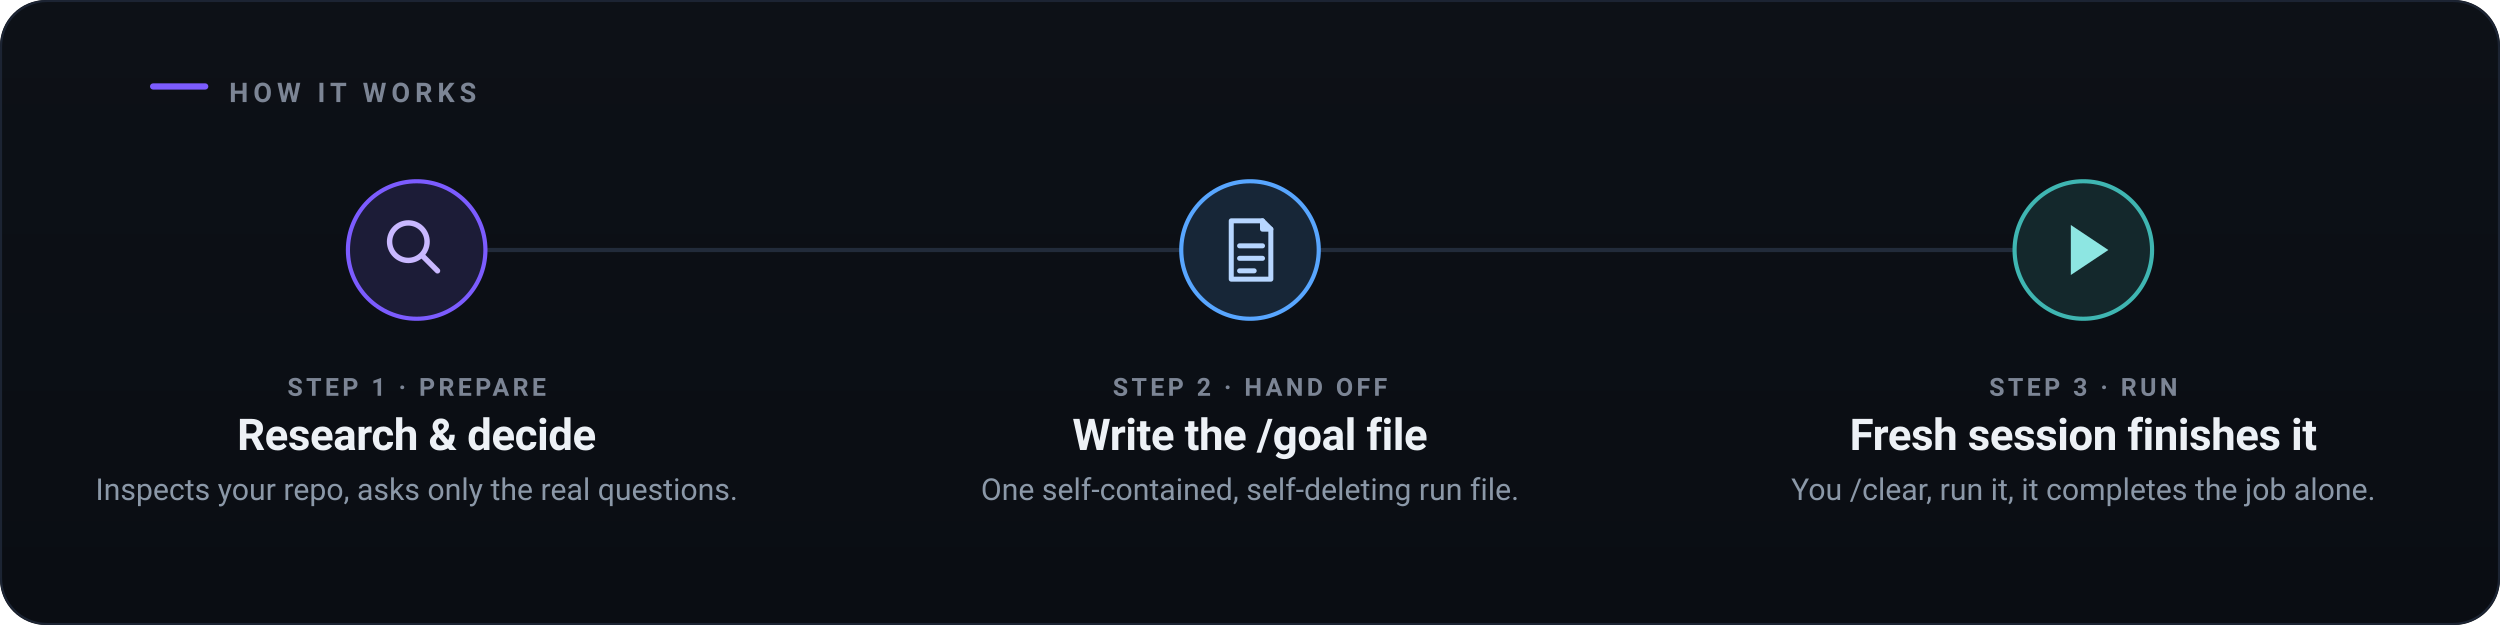
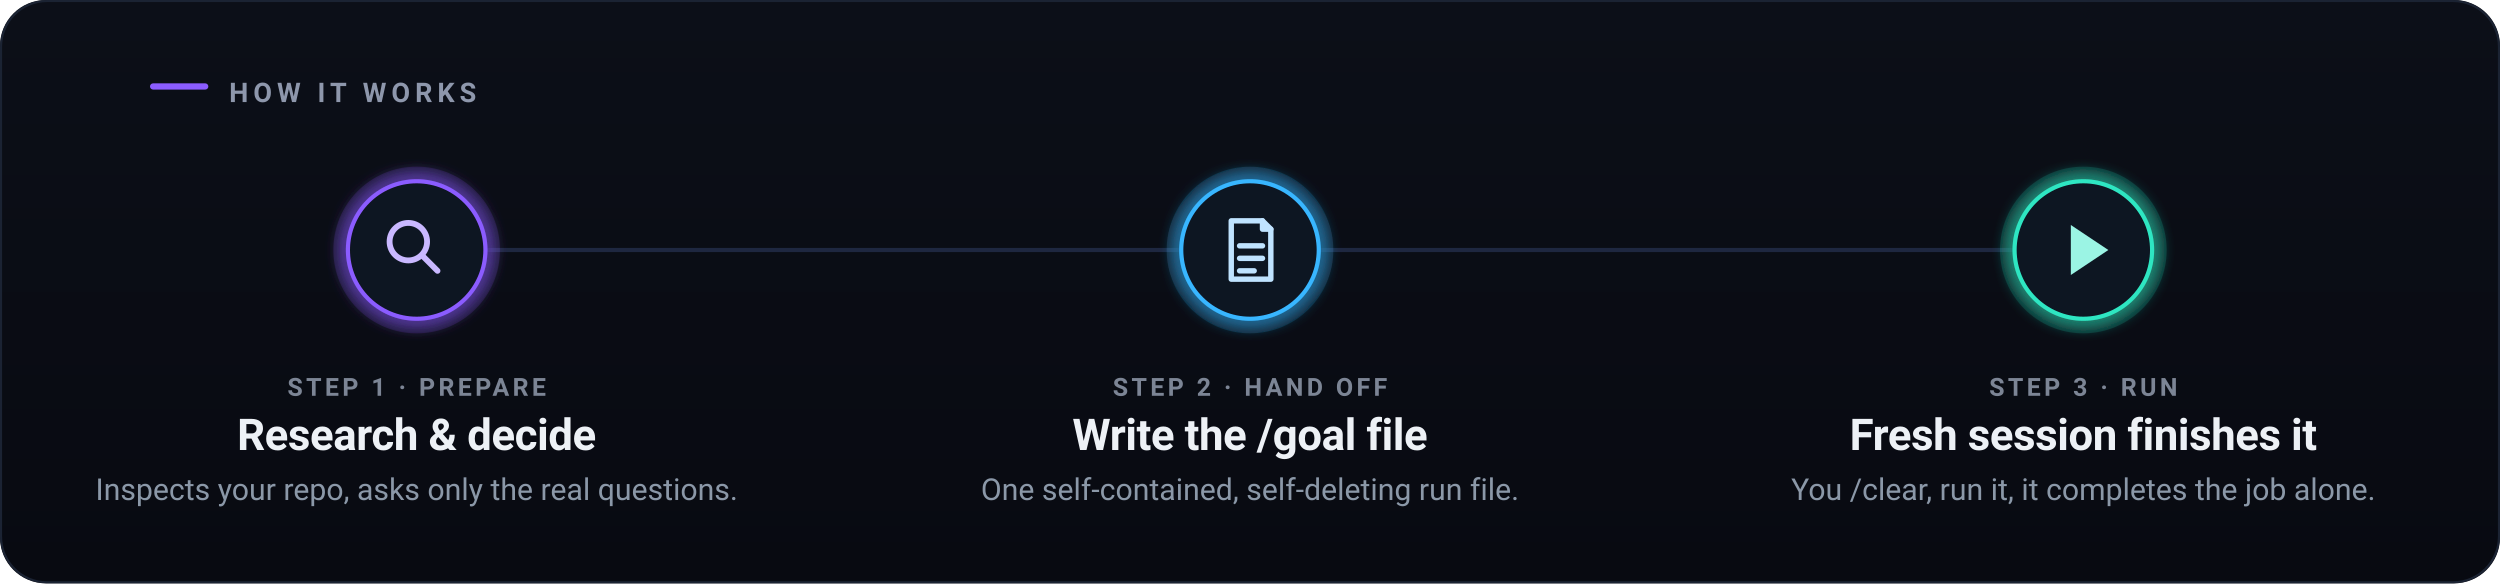
- <svg xmlns="http://www.w3.org/2000/svg" viewBox="0 0 1200 300" width="1200" height="300" role="img" aria-labelledby="wt wd" font-family="-apple-system, BlinkMacSystemFont, 'Segoe UI', Roboto, Helvetica, Arial, sans-serif">
+ <svg xmlns="http://www.w3.org/2000/svg" viewBox="0 0 1200 280" width="1200" height="280" role="img" aria-labelledby="wt wd" font-family="-apple-system, BlinkMacSystemFont, 'Segoe UI', Roboto, Helvetica, Arial, sans-serif">
  <defs>
    <linearGradient id="bg2" x1="0" y1="0" x2="0" y2="1">
-       <stop offset="0" stop-color="#0D1117" />
-       <stop offset="1" stop-color="#0A0D13" />
+       <stop offset="0" stop-color="#0C0F18" />
+       <stop offset="1" stop-color="#080A11" />
    </linearGradient>
    <linearGradient id="flow" x1="0" y1="0" x2="1" y2="0">
-       <stop offset="0" stop-color="#7C5CFF" />
-       <stop offset="0.5" stop-color="#58A6FF" />
-       <stop offset="1" stop-color="#3FB6B2" />
+       <stop offset="0" stop-color="#8B5CFF" />
+       <stop offset="0.5" stop-color="#38B6FF" />
+       <stop offset="1" stop-color="#2FE6C2" />
    </linearGradient>
+     <filter id="g2" x="-80%" y="-80%" width="260%" height="260%">
+       <feGaussianBlur in="SourceGraphic" stdDeviation="4" result="b" />
+       <feMerge>
+         <feMergeNode in="b" />
+         <feMergeNode in="b" />
+         <feMergeNode in="SourceGraphic" />
+       </feMerge>
+     </filter>
    <style>
-       .eyebrow{ fill:#7C8595; font-size:12px; font-weight:700; letter-spacing:1.6px; }
-       .head{ fill:#EDF1F6; font-size:21px; font-weight:700; letter-spacing:-.2px; }
-       .body{ fill:#8B98A8; font-size:14.5px; font-weight:400; }
-       .topbar{ fill:#7C8595; font-size:13px; font-weight:700; letter-spacing:2.4px; }
-       #dash{ animation: flow 3.6s linear infinite; }
-       @keyframes flow{ to { stroke-dashoffset:-220; } }
+       .eyebrow{fill:#7C8595;font-size:12px;font-weight:700;letter-spacing:1.6px}
+       .head{fill:#EDF1F6;font-size:21px;font-weight:700;letter-spacing:-.2px}
+       .body{fill:#8B98A8;font-size:14.5px;font-weight:400}
+       .topbar{fill:#8E97AC;font-size:13px;font-weight:700;letter-spacing:2.4px}
+       #dash{animation:flow 3.2s linear infinite}
+       @keyframes flow{to{stroke-dashoffset:-240}}
+       .pulse{transform-box:view-box}
+       #p1{transform-origin:200px 120px;animation:pl 3s ease-in-out infinite}
+       #p2{transform-origin:600px 120px;animation:pl 3s ease-in-out infinite 1s}
+       #p3{transform-origin:1000px 120px;animation:pl 3s ease-in-out infinite 2s}
+       @keyframes pl{0%,100%{opacity:.45}50%{opacity:.95}}
    </style>
  </defs>
-   <rect width="1200" height="300" rx="22" fill="url(#bg2)" />
-   <rect x="0.5" y="0.5" width="1199" height="299" rx="22" fill="none" stroke="#1C2433" stroke-width="1" />
-   <rect x="72" y="40" width="28" height="3" rx="1.5" fill="#7C5CFF" />
+   <rect width="1200" height="280" rx="22" fill="url(#bg2)" />
+   <rect x="0.5" y="0.5" width="1199" height="279" rx="22" fill="none" stroke="#1B2333" stroke-width="1" />
+   <rect x="72" y="40" width="28" height="3" rx="1.5" fill="#8B5CFF" />
  <text x="110" y="49" class="topbar">HOW IT WORKS</text>
-   <line x1="200" y1="120" x2="1000" y2="120" stroke="#222B3A" stroke-width="2" />
-   <line id="dash" x1="200" y1="120" x2="1000" y2="120" stroke="url(#flow)" stroke-width="2.5" stroke-linecap="round" stroke-dasharray="2 18" />
+   <line x1="200" y1="120" x2="1000" y2="120" stroke="#1E2740" stroke-width="2" />
+   <line id="dash" x1="200" y1="120" x2="1000" y2="120" stroke="url(#flow)" stroke-width="3" stroke-linecap="round" stroke-dasharray="3 22" filter="url(#g2)" />
  <g>
-     <circle cx="200" cy="120" r="33" fill="#0D1117" stroke="#7C5CFF" stroke-width="2" />
-     <circle cx="200" cy="120" r="33" fill="#7C5CFF" opacity="0.14" />
-     <g stroke="#C9B8FF" stroke-width="2.6" fill="none" stroke-linecap="round">
+     <circle id="p1" class="pulse" cx="200" cy="120" r="40" fill="#8B5CFF" opacity="0.16" />
+     <circle cx="200" cy="120" r="33" fill="#0E1320" stroke="#8B5CFF" stroke-width="2" filter="url(#g2)" />
+     <g stroke="#C9B8FF" stroke-width="2.8" fill="none" stroke-linecap="round">
      <circle cx="196" cy="116" r="9" />
      <line x1="203" y1="123" x2="210" y2="130" />
    </g>
    <text x="200" y="190" text-anchor="middle" class="eyebrow">STEP 1 · PREPARE</text>
    <text x="200" y="216" text-anchor="middle" class="head">Research &amp; decide</text>
    <text x="200" y="240" text-anchor="middle" class="body">Inspects your repo, asks only the real questions.</text>
  </g>
  <g>
-     <circle cx="600" cy="120" r="33" fill="#0D1117" stroke="#58A6FF" stroke-width="2" />
-     <circle cx="600" cy="120" r="33" fill="#58A6FF" opacity="0.14" />
-     <g stroke="#B7D6FF" stroke-width="2.4" fill="none" stroke-linecap="round" stroke-linejoin="round">
+     <circle id="p2" class="pulse" cx="600" cy="120" r="40" fill="#38B6FF" opacity="0.16" />
+     <circle cx="600" cy="120" r="33" fill="#0E1320" stroke="#38B6FF" stroke-width="2" filter="url(#g2)" />
+     <g stroke="#BFE3FF" stroke-width="2.6" fill="none" stroke-linecap="round" stroke-linejoin="round">
      <path d="M591 106 H606 L610 110 V134 H591 Z" />
      <path d="M606 106 V110 H610" />
      <line x1="595" y1="118" x2="606" y2="118" />
      <line x1="595" y1="124" x2="606" y2="124" />
      <line x1="595" y1="130" x2="602" y2="130" />
    </g>
    <text x="600" y="190" text-anchor="middle" class="eyebrow">STEP 2 · HAND OFF</text>
    <text x="600" y="216" text-anchor="middle" class="head">Write the /goal file</text>
    <text x="600" y="240" text-anchor="middle" class="body">One self-contained, self-deleting run file.</text>
  </g>
  <g>
-     <circle cx="1000" cy="120" r="33" fill="#0D1117" stroke="#3FB6B2" stroke-width="2" />
-     <circle cx="1000" cy="120" r="33" fill="#3FB6B2" opacity="0.14" />
-     <path d="M994 108 L1012 120 L994 132 Z" fill="#8DE6E2" />
+     <circle id="p3" class="pulse" cx="1000" cy="120" r="40" fill="#2FE6C2" opacity="0.16" />
+     <circle cx="1000" cy="120" r="33" fill="#0E1320" stroke="#2FE6C2" stroke-width="2" filter="url(#g2)" />
+     <path d="M994 108 L1012 120 L994 132 Z" fill="#9BF4E4" />
    <text x="1000" y="190" text-anchor="middle" class="eyebrow">STEP 3 · RUN</text>
    <text x="1000" y="216" text-anchor="middle" class="head">Fresh session finishes it</text>
    <text x="1000" y="240" text-anchor="middle" class="body">You /clear, run it, it completes the job alone.</text>
  </g>
</svg>
